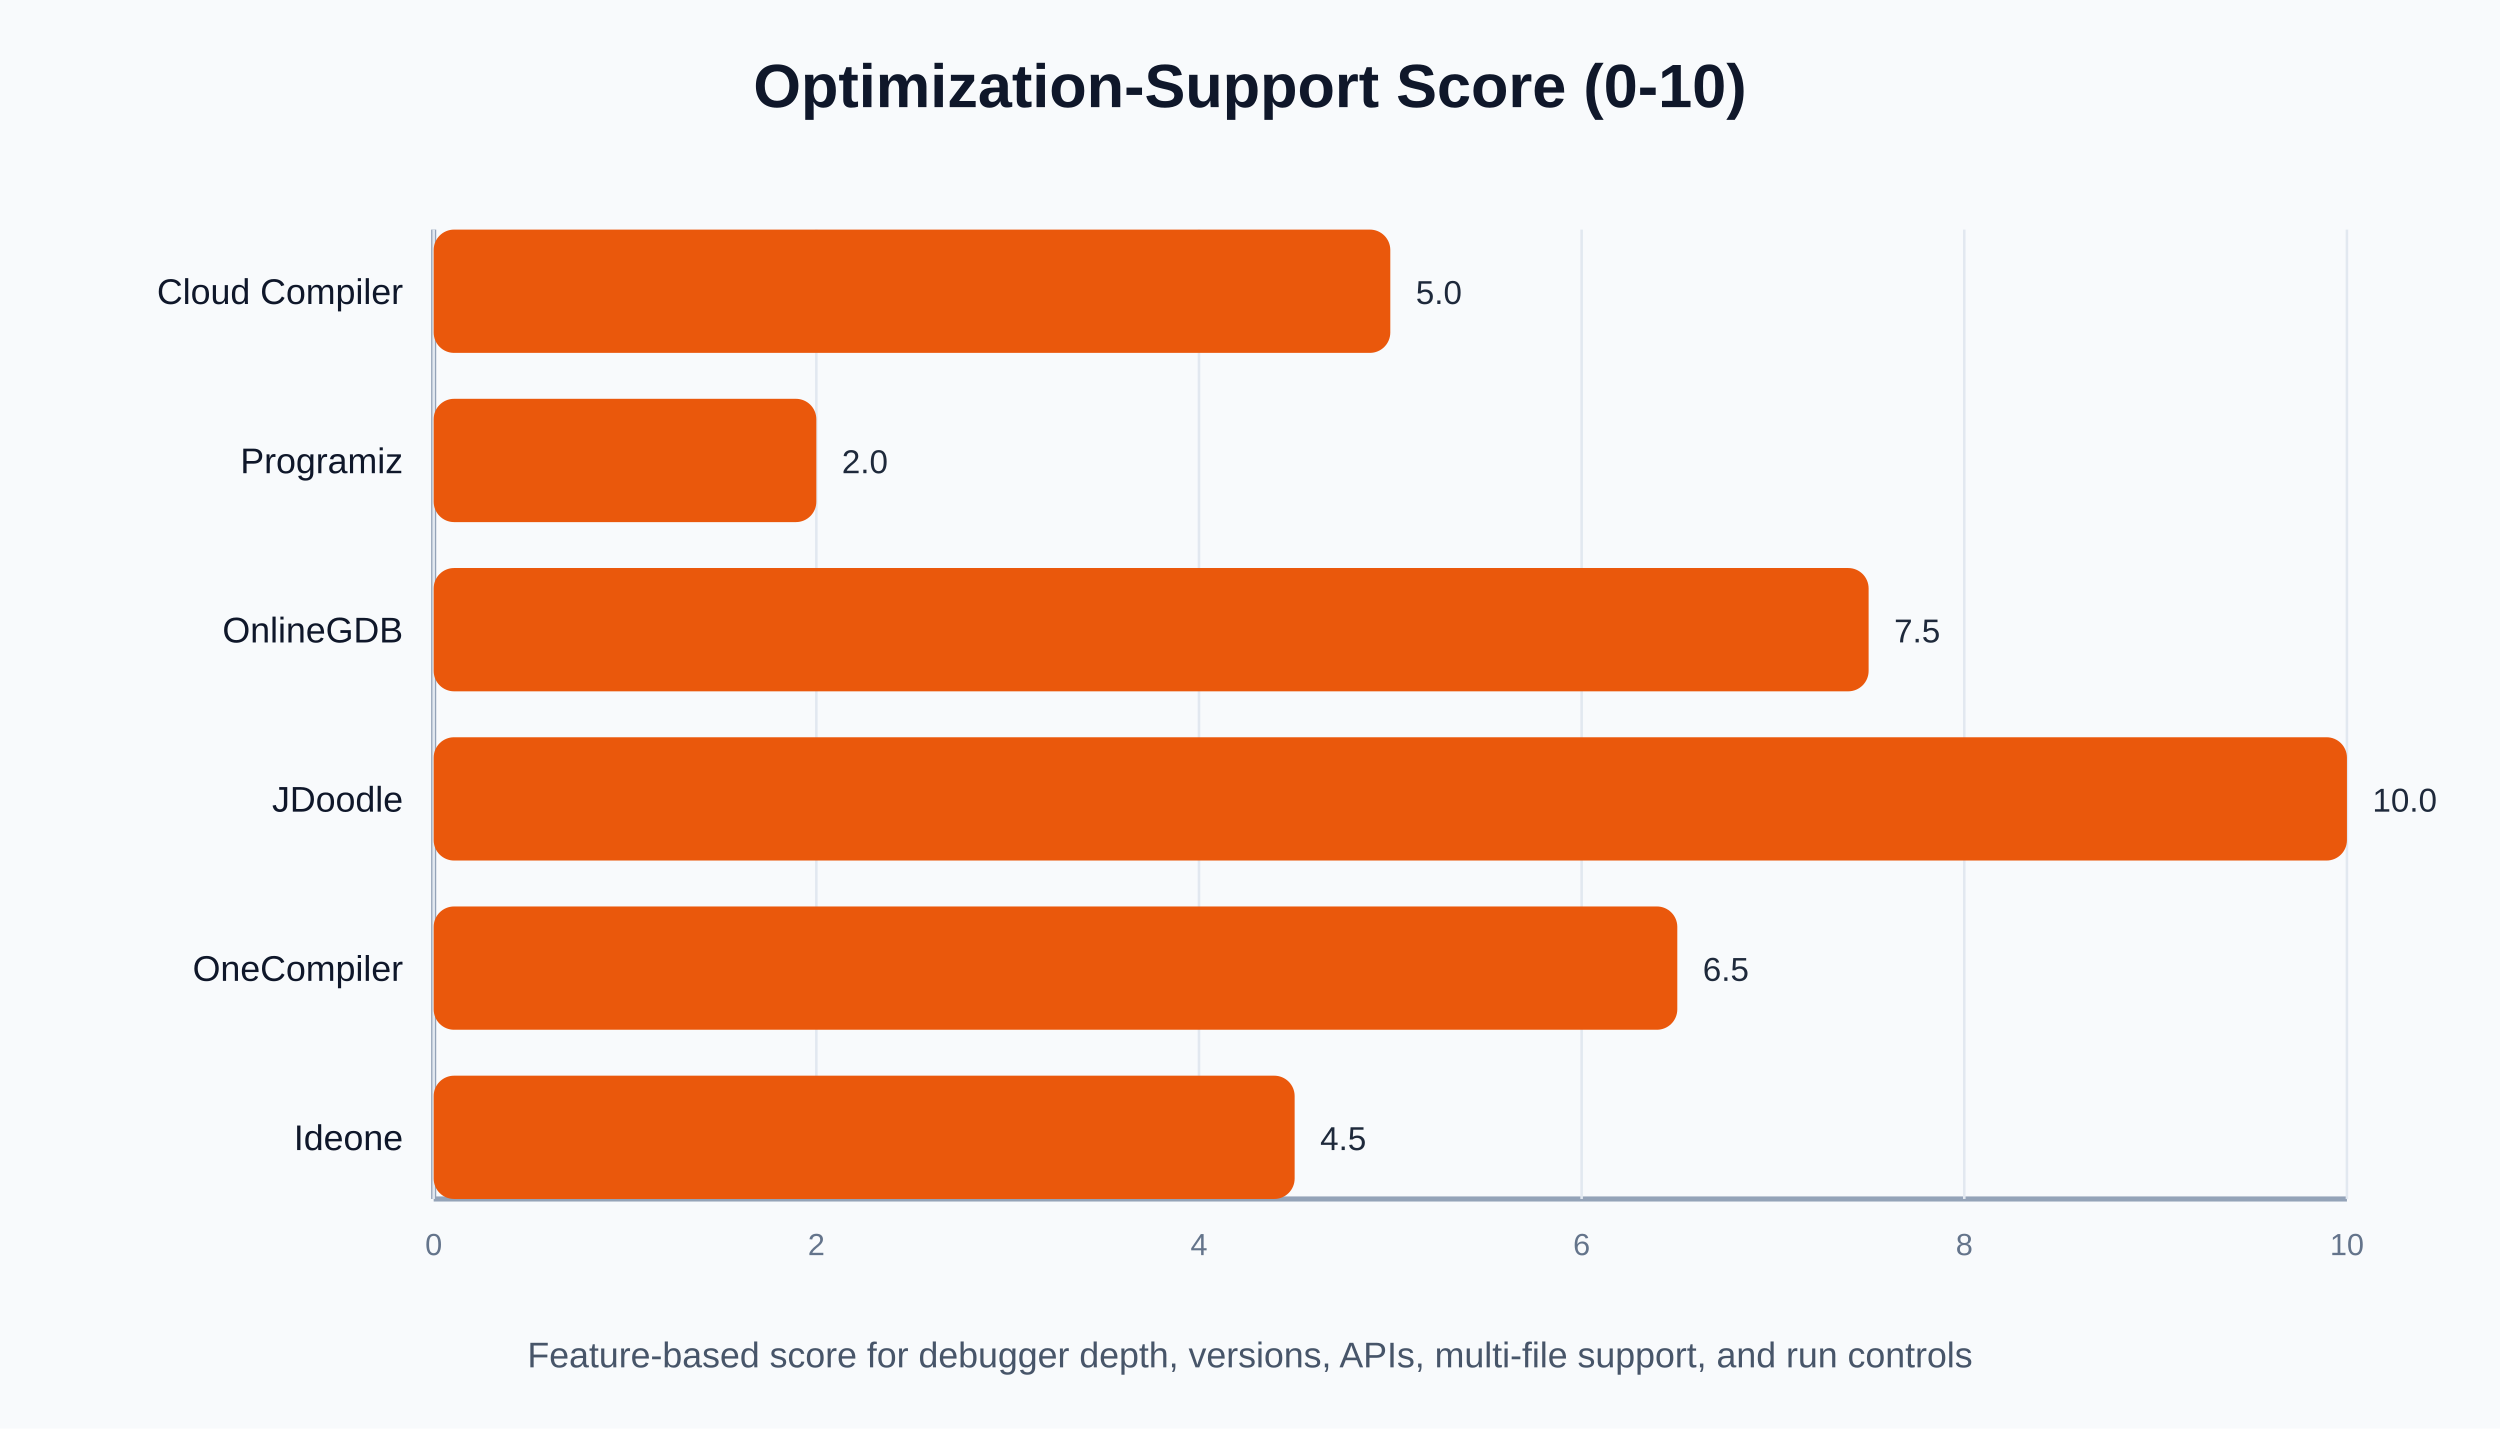
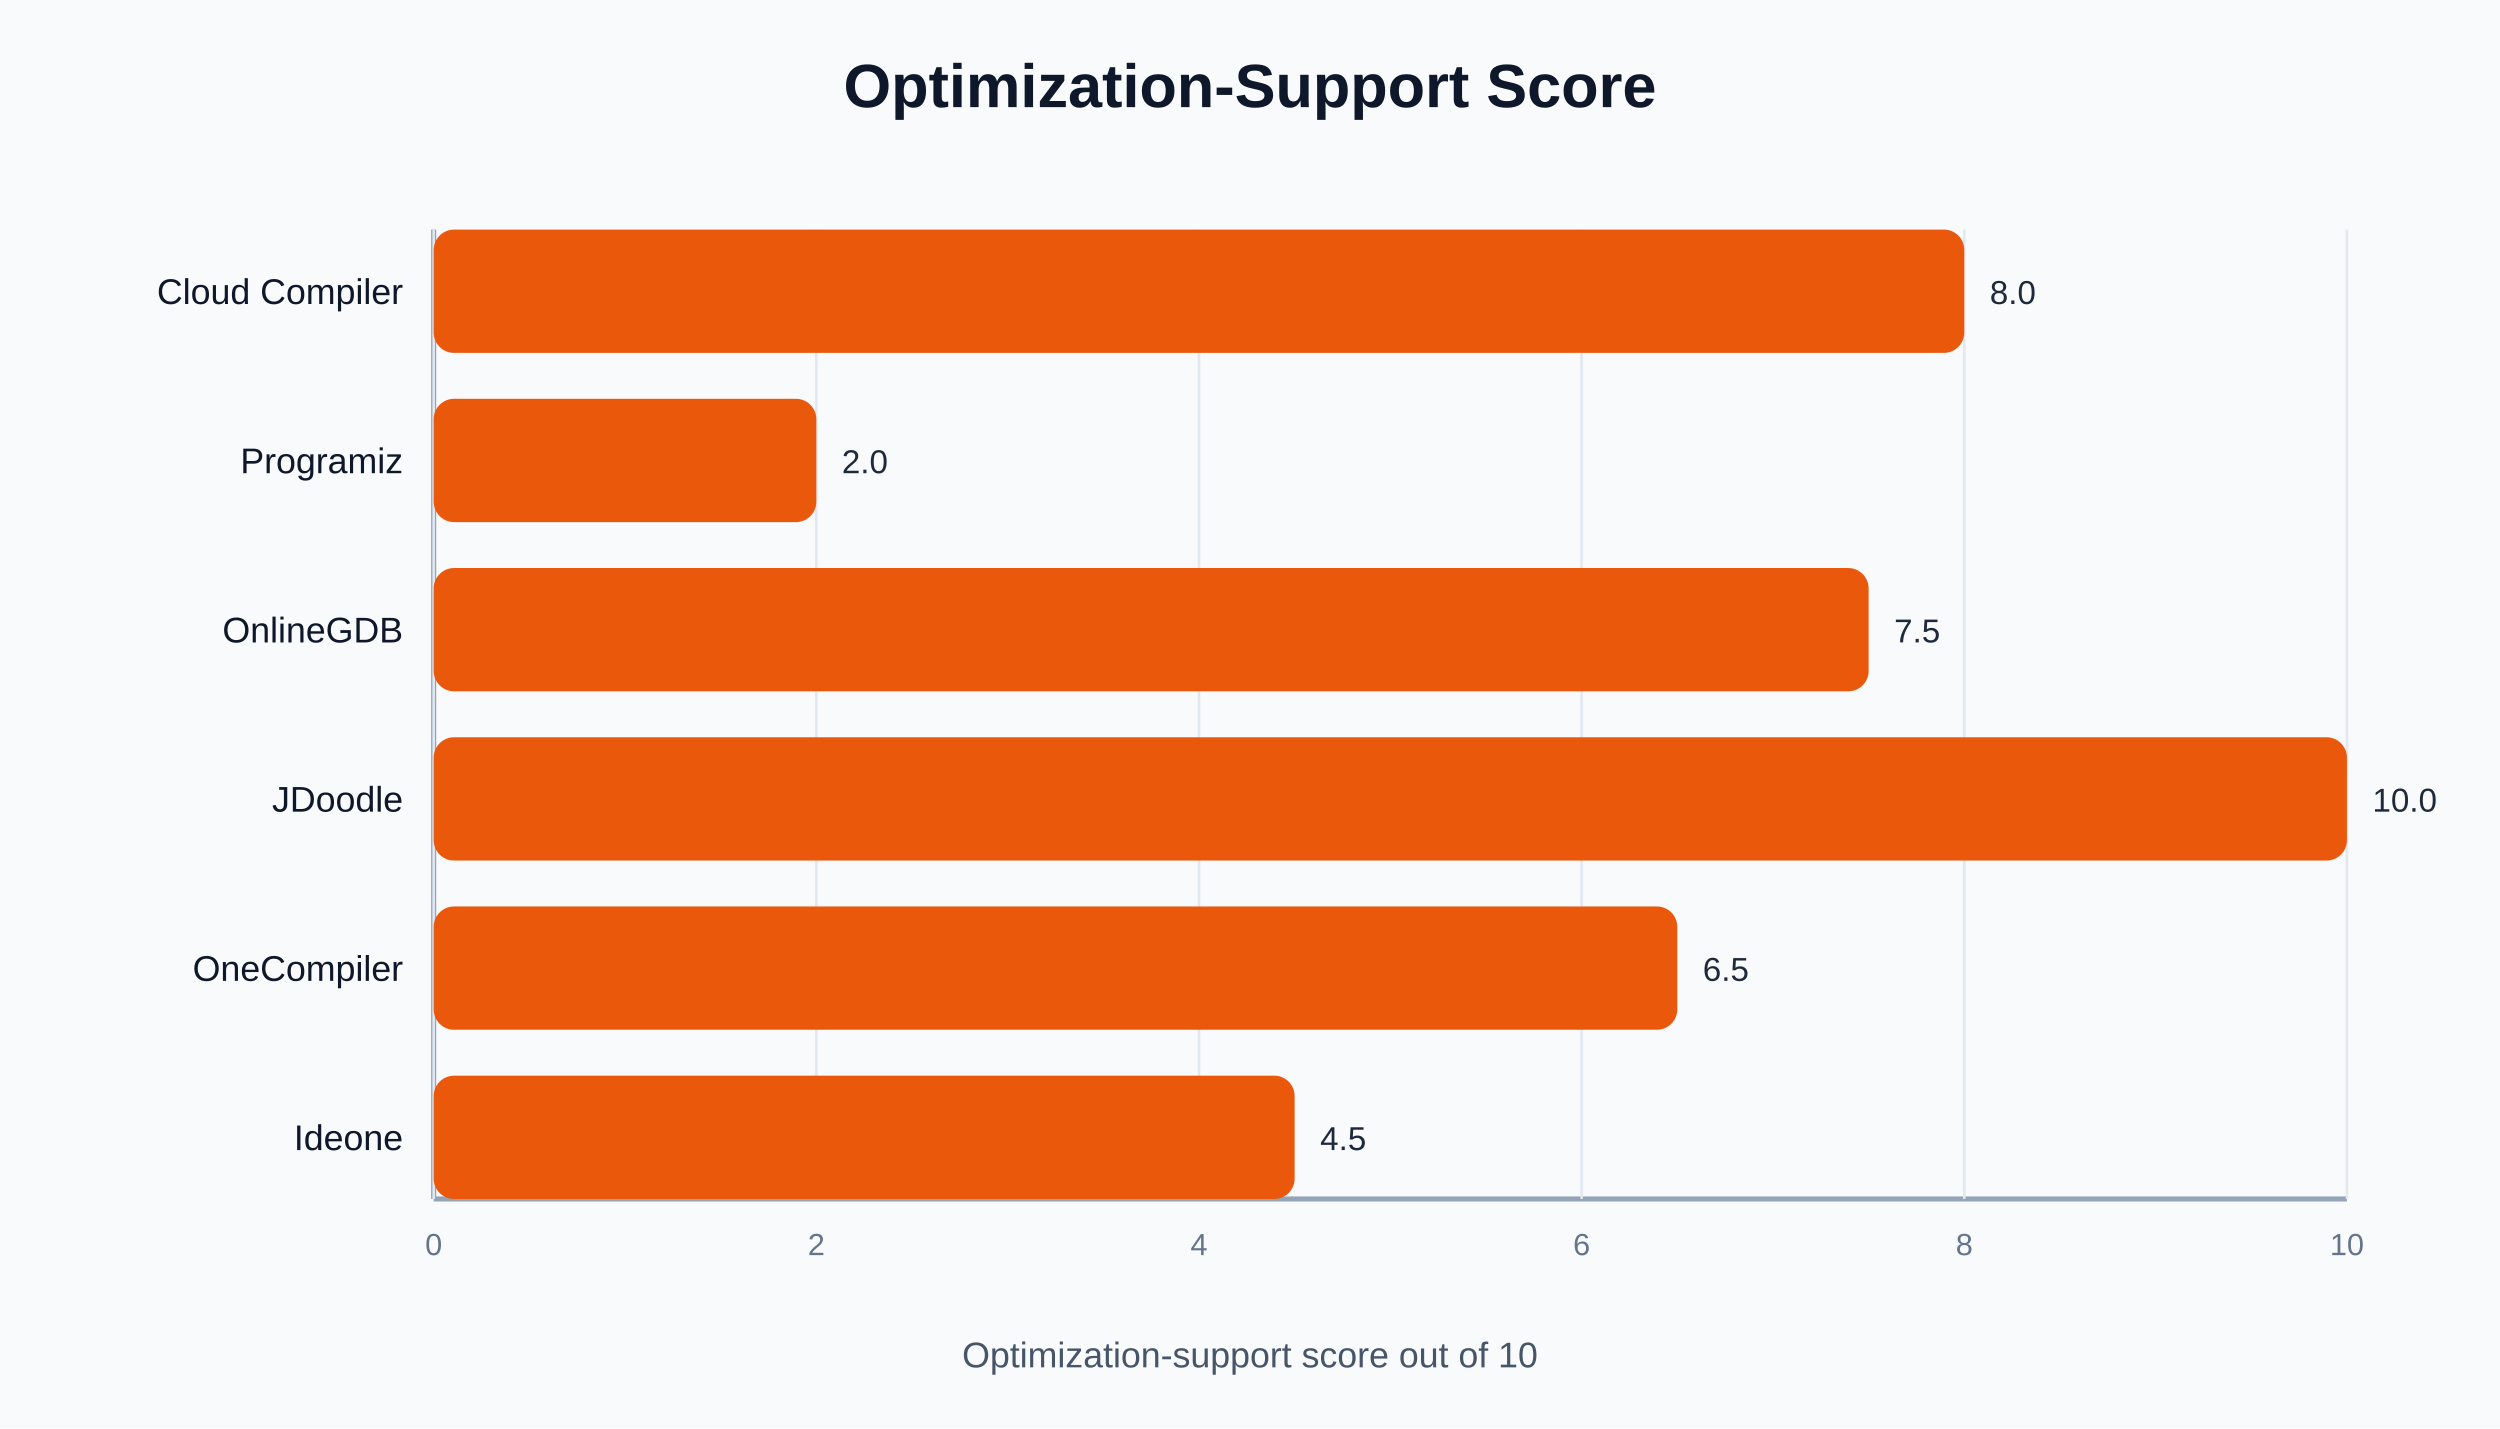
<svg xmlns="http://www.w3.org/2000/svg" width="980" height="560" viewBox="0 0 980 560">
  <rect width="100%" height="100%" fill="#f8fafc" />
-   <text x="490.0" y="42" text-anchor="middle" font-family="Segoe UI, Arial" font-size="24" font-weight="700" fill="#0f172a">Optimization-Support Score (0-10)</text>
-   <text x="490.0" y="536" text-anchor="middle" font-family="Segoe UI, Arial" font-size="14" fill="#475569">Feature-based score for debugger depth, versions, APIs, multi-file support, and run controls</text>
+   <text x="490.0" y="42" text-anchor="middle" font-family="Segoe UI, Arial" font-size="24" font-weight="700" fill="#0f172a">Optimization-Support Score</text>
+   <text x="490.0" y="536" text-anchor="middle" font-family="Segoe UI, Arial" font-size="14" fill="#475569">Optimization-support score out of 10</text>
  <line x1="170" y1="90" x2="170" y2="470" stroke="#94a3b8" stroke-width="2" />
  <line x1="170" y1="470" x2="920" y2="470" stroke="#94a3b8" stroke-width="2" />
  <line x1="170.0" y1="90" x2="170.0" y2="470" stroke="#e2e8f0" stroke-width="1" />
  <text x="170.0" y="492" text-anchor="middle" font-family="Segoe UI, Arial" font-size="12" fill="#64748b">0</text>
  <line x1="320.0" y1="90" x2="320.0" y2="470" stroke="#e2e8f0" stroke-width="1" />
  <text x="320.0" y="492" text-anchor="middle" font-family="Segoe UI, Arial" font-size="12" fill="#64748b">2</text>
  <line x1="470.0" y1="90" x2="470.0" y2="470" stroke="#e2e8f0" stroke-width="1" />
  <text x="470.0" y="492" text-anchor="middle" font-family="Segoe UI, Arial" font-size="12" fill="#64748b">4</text>
  <line x1="620.0" y1="90" x2="620.0" y2="470" stroke="#e2e8f0" stroke-width="1" />
  <text x="620.0" y="492" text-anchor="middle" font-family="Segoe UI, Arial" font-size="12" fill="#64748b">6</text>
  <line x1="770.0" y1="90" x2="770.0" y2="470" stroke="#e2e8f0" stroke-width="1" />
  <text x="770.0" y="492" text-anchor="middle" font-family="Segoe UI, Arial" font-size="12" fill="#64748b">8</text>
  <line x1="920.0" y1="90" x2="920.0" y2="470" stroke="#e2e8f0" stroke-width="1" />
  <text x="920.0" y="492" text-anchor="middle" font-family="Segoe UI, Arial" font-size="12" fill="#64748b">10</text>
  <text x="158" y="119.167" text-anchor="end" font-family="Segoe UI, Arial" font-size="14" fill="#0f172a">Cloud Compiler</text>
-   <rect x="170" y="90.0" width="375.0" height="48.333" rx="8" fill="#ea580c" />
-   <text x="555.0" y="119.167" font-family="Segoe UI, Arial" font-size="13" fill="#1e293b">5.0</text>
+   <rect x="170" y="90.0" width="600.0" height="48.333" rx="8" fill="#ea580c" />
+   <text x="780.0" y="119.167" font-family="Segoe UI, Arial" font-size="13" fill="#1e293b">8.0</text>
  <text x="158" y="185.5" text-anchor="end" font-family="Segoe UI, Arial" font-size="14" fill="#0f172a">Programiz</text>
  <rect x="170" y="156.333" width="150.0" height="48.333" rx="8" fill="#ea580c" />
  <text x="330.0" y="185.5" font-family="Segoe UI, Arial" font-size="13" fill="#1e293b">2.0</text>
  <text x="158" y="251.833" text-anchor="end" font-family="Segoe UI, Arial" font-size="14" fill="#0f172a">OnlineGDB</text>
  <rect x="170" y="222.667" width="562.5" height="48.333" rx="8" fill="#ea580c" />
  <text x="742.5" y="251.833" font-family="Segoe UI, Arial" font-size="13" fill="#1e293b">7.5</text>
  <text x="158" y="318.167" text-anchor="end" font-family="Segoe UI, Arial" font-size="14" fill="#0f172a">JDoodle</text>
  <rect x="170" y="289.0" width="750.0" height="48.333" rx="8" fill="#ea580c" />
  <text x="930.0" y="318.167" font-family="Segoe UI, Arial" font-size="13" fill="#1e293b">10.0</text>
  <text x="158" y="384.5" text-anchor="end" font-family="Segoe UI, Arial" font-size="14" fill="#0f172a">OneCompiler</text>
  <rect x="170" y="355.333" width="487.5" height="48.333" rx="8" fill="#ea580c" />
  <text x="667.5" y="384.5" font-family="Segoe UI, Arial" font-size="13" fill="#1e293b">6.5</text>
  <text x="158" y="450.833" text-anchor="end" font-family="Segoe UI, Arial" font-size="14" fill="#0f172a">Ideone</text>
  <rect x="170" y="421.667" width="337.5" height="48.333" rx="8" fill="#ea580c" />
  <text x="517.5" y="450.833" font-family="Segoe UI, Arial" font-size="13" fill="#1e293b">4.5</text>
</svg>
